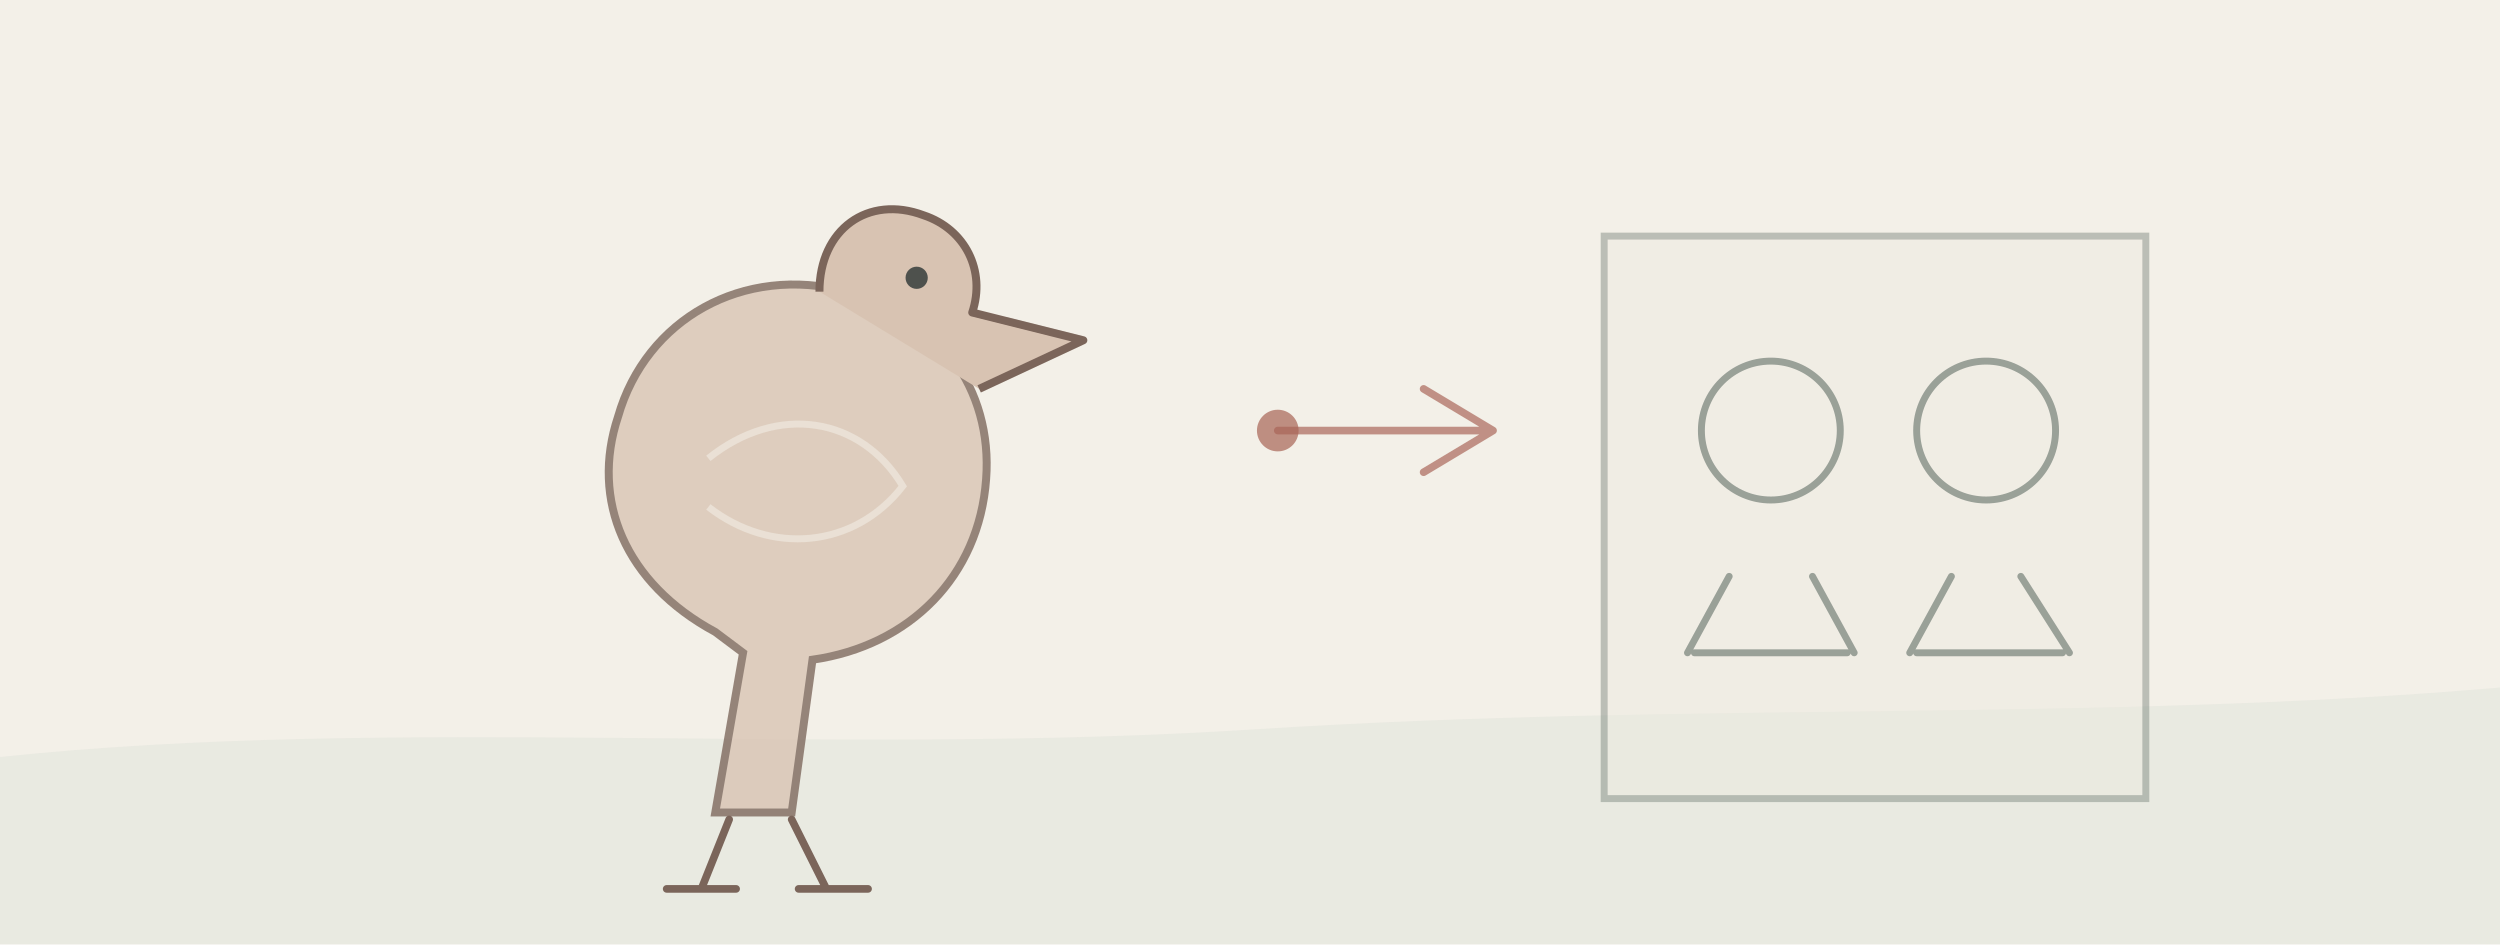
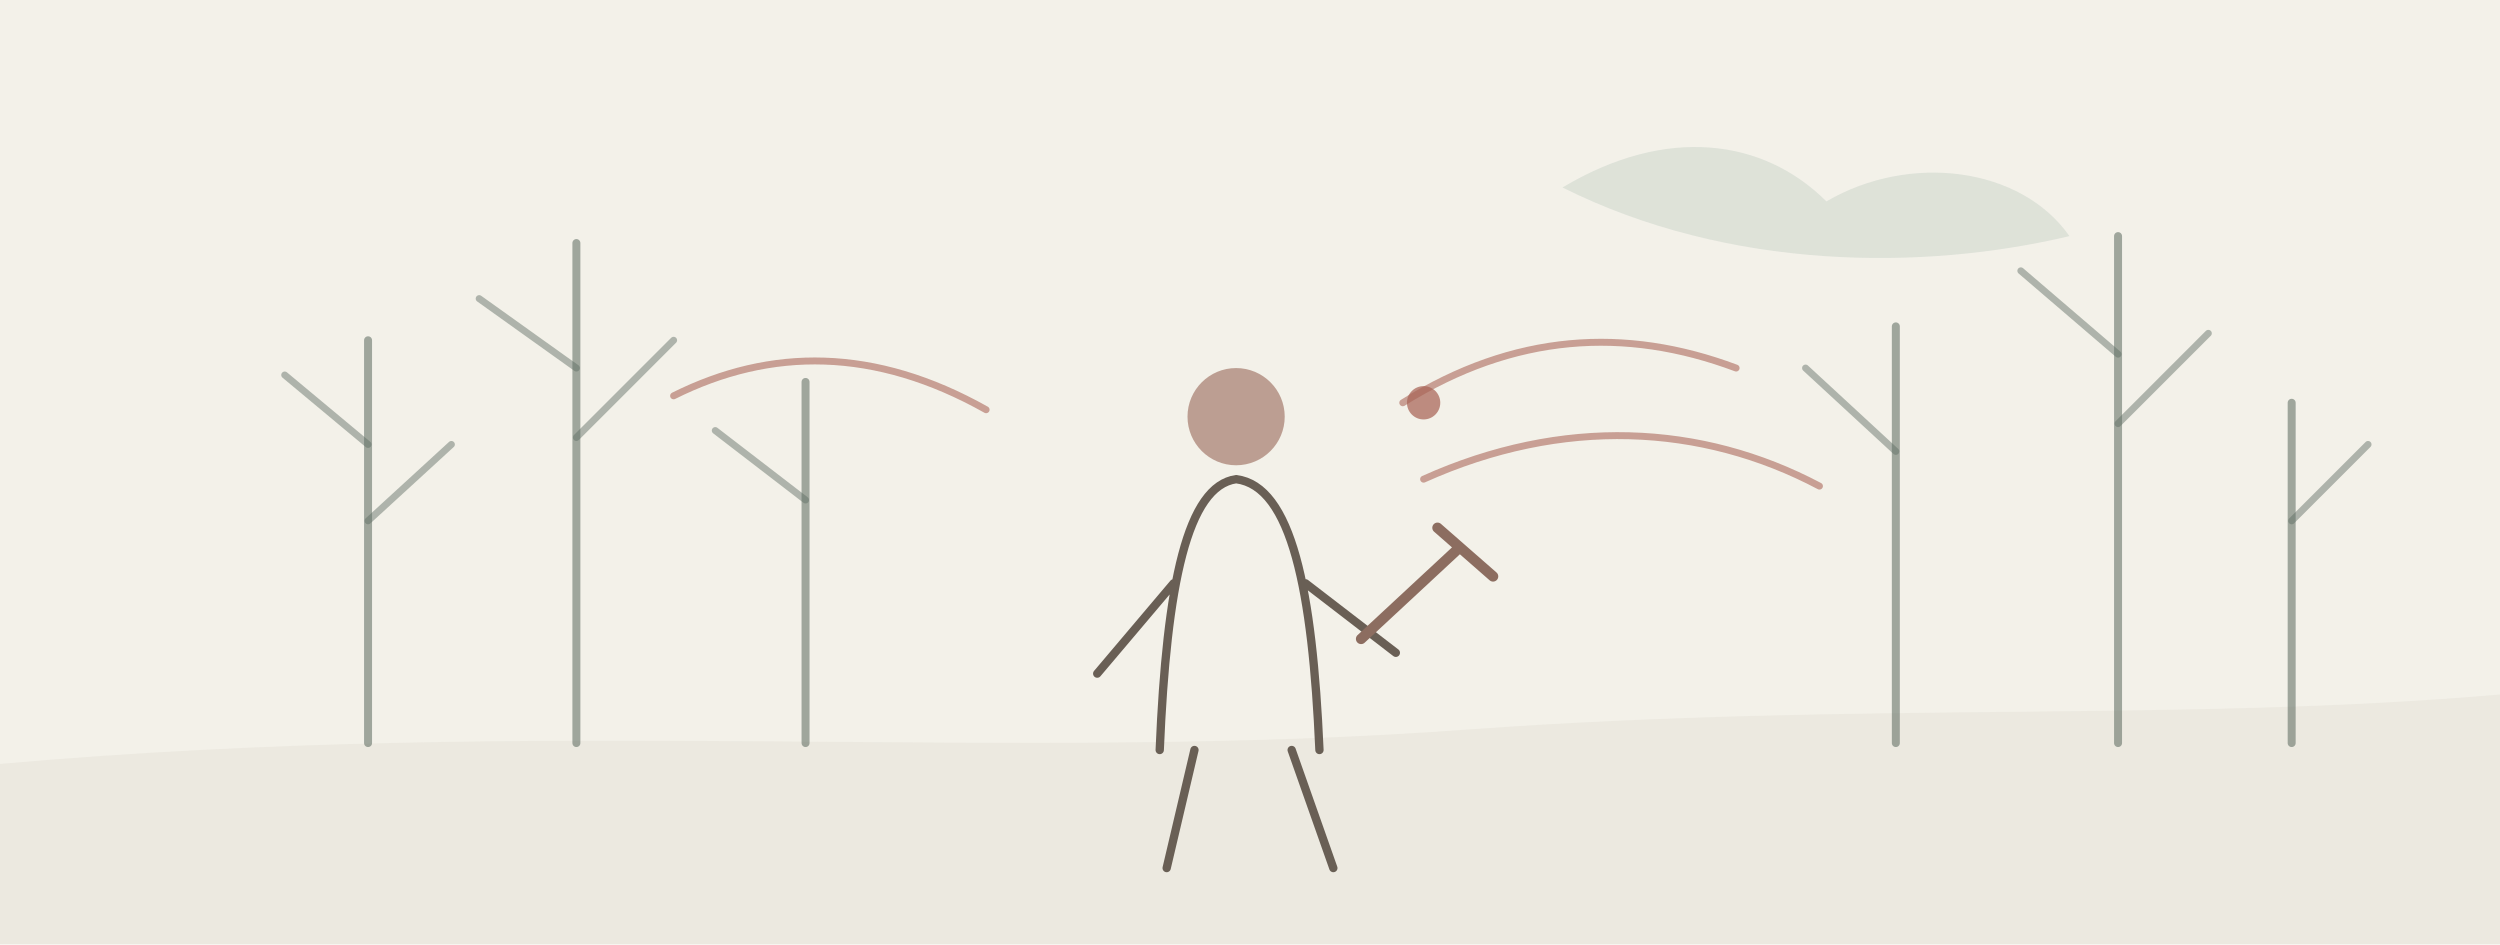
<svg xmlns="http://www.w3.org/2000/svg" viewBox="0 0 360 136" role="img" aria-labelledby="title">
-   <rect width="360" height="136" fill="#F3F0E8" />
-   <path d="M0 109C57 103 119 109 181 105C244 101 302 104 360 99V136H0Z" fill="#CDD6CC" opacity=".25" />
-   <g transform="translate(67 25)">
-     <path d="M36 66C23 59 18 47 22 35C26 21 40 13 55 17C68 20 76 31 75 44C74 58 64 68 50 70L47 92H36L40 69Z" fill="#D8C3B2" stroke="#7B655A" stroke-width="1.15" opacity=".78" />
-     <path d="M51 17C51 8 58 3 66 6C72 8 75 14 73 20L89 24L74 31" fill="#D8C3B2" stroke="#7B655A" stroke-width="1.15" stroke-linejoin="round" />
-     <circle cx="65" cy="15" r="1.6" fill="#4E514D" />
-     <path d="M38 93L34 103M47 93L52 103M29 103H39M48 103H58" fill="none" stroke="#7B655A" stroke-width="1.1" stroke-linecap="round" />
-     <path d="M35 41C45 33 57 35 63 45C56 54 44 55 35 48" fill="none" stroke="#F3F0E8" stroke-width="1" opacity=".54" />
+   <rect width="360" height="136" fill="#F3F1E9" />
+   <path d="M0 110C79 103 145 110 212 105C268 101 314 104 360 100V136H0Z" fill="#D6D1C5" opacity=".24" />
+   <g fill="none" stroke="#5C6B61" stroke-linecap="round">
+     <path d="M53 107V49M83 107V35M116 107V55M273 107V47M305 107V34M330 107V58" stroke-width="1.15" opacity=".56" />
+     <path d="M53 64L41 54M53 75L65 64M83 53L69 43M83 63L97 49M116 72L103 62M273 65L260 53M305 51L291 39M305 61L318 48M330 75L341 64" stroke-width="1" opacity=".46" />
  </g>
-   <g transform="translate(218 24)" fill="none" stroke="#59675E" opacity=".58">
-     <path d="M13 10H91V91H13Z" fill="#EEE9DE" opacity=".62" />
-     <circle cx="37" cy="38" r="10" />
-     <path d="M26 70H48M31 59L25 70M43 59L49 70" stroke-linecap="round" />
-     <circle cx="68" cy="38" r="10" />
-     <path d="M58 70H79M63 59L57 70M73 59L80 70" stroke-linecap="round" />
+   <g transform="translate(151 47)">
+     <circle cx="27" cy="13" r="7" fill="#A98274" opacity=".74" />
+     <path d="M16 61C17 37 20 23 27 22C35 23 38 38 39 61M18 37L7 50M37 37L50 47M21 61L17 78M35 61L41 78" fill="none" stroke="#695F55" stroke-width="1.2" stroke-linecap="round" />
+     <path d="M45 45L59 32M56 29L64 36" fill="none" stroke="#8C6D60" stroke-width="1.5" stroke-linecap="round" />
  </g>
-   <path d="M184 62H214M205 56L215 62L205 68" fill="none" stroke="#A86456" stroke-width="1.1" stroke-linecap="round" stroke-linejoin="round" opacity=".68" />
-   <circle cx="184" cy="62" r="3" fill="#A86456" opacity=".7" />
+   <g fill="none" stroke="#A86456" stroke-linecap="round" opacity=".58">
+     <path d="M202 58C218 48 234 47 250 53" />
+     <path d="M205 69C225 60 245 61 262 70" />
+     <path d="M142 59C126 50 111 50 97 57" />
+   </g>
+   <path d="M225 27C240 18 254 20 263 29C275 22 291 24 298 34C277 39 249 39 225 27Z" fill="#CDD6CC" opacity=".56" />
+   <circle cx="205" cy="58" r="2.4" fill="#A86456" opacity=".72" />
</svg>
